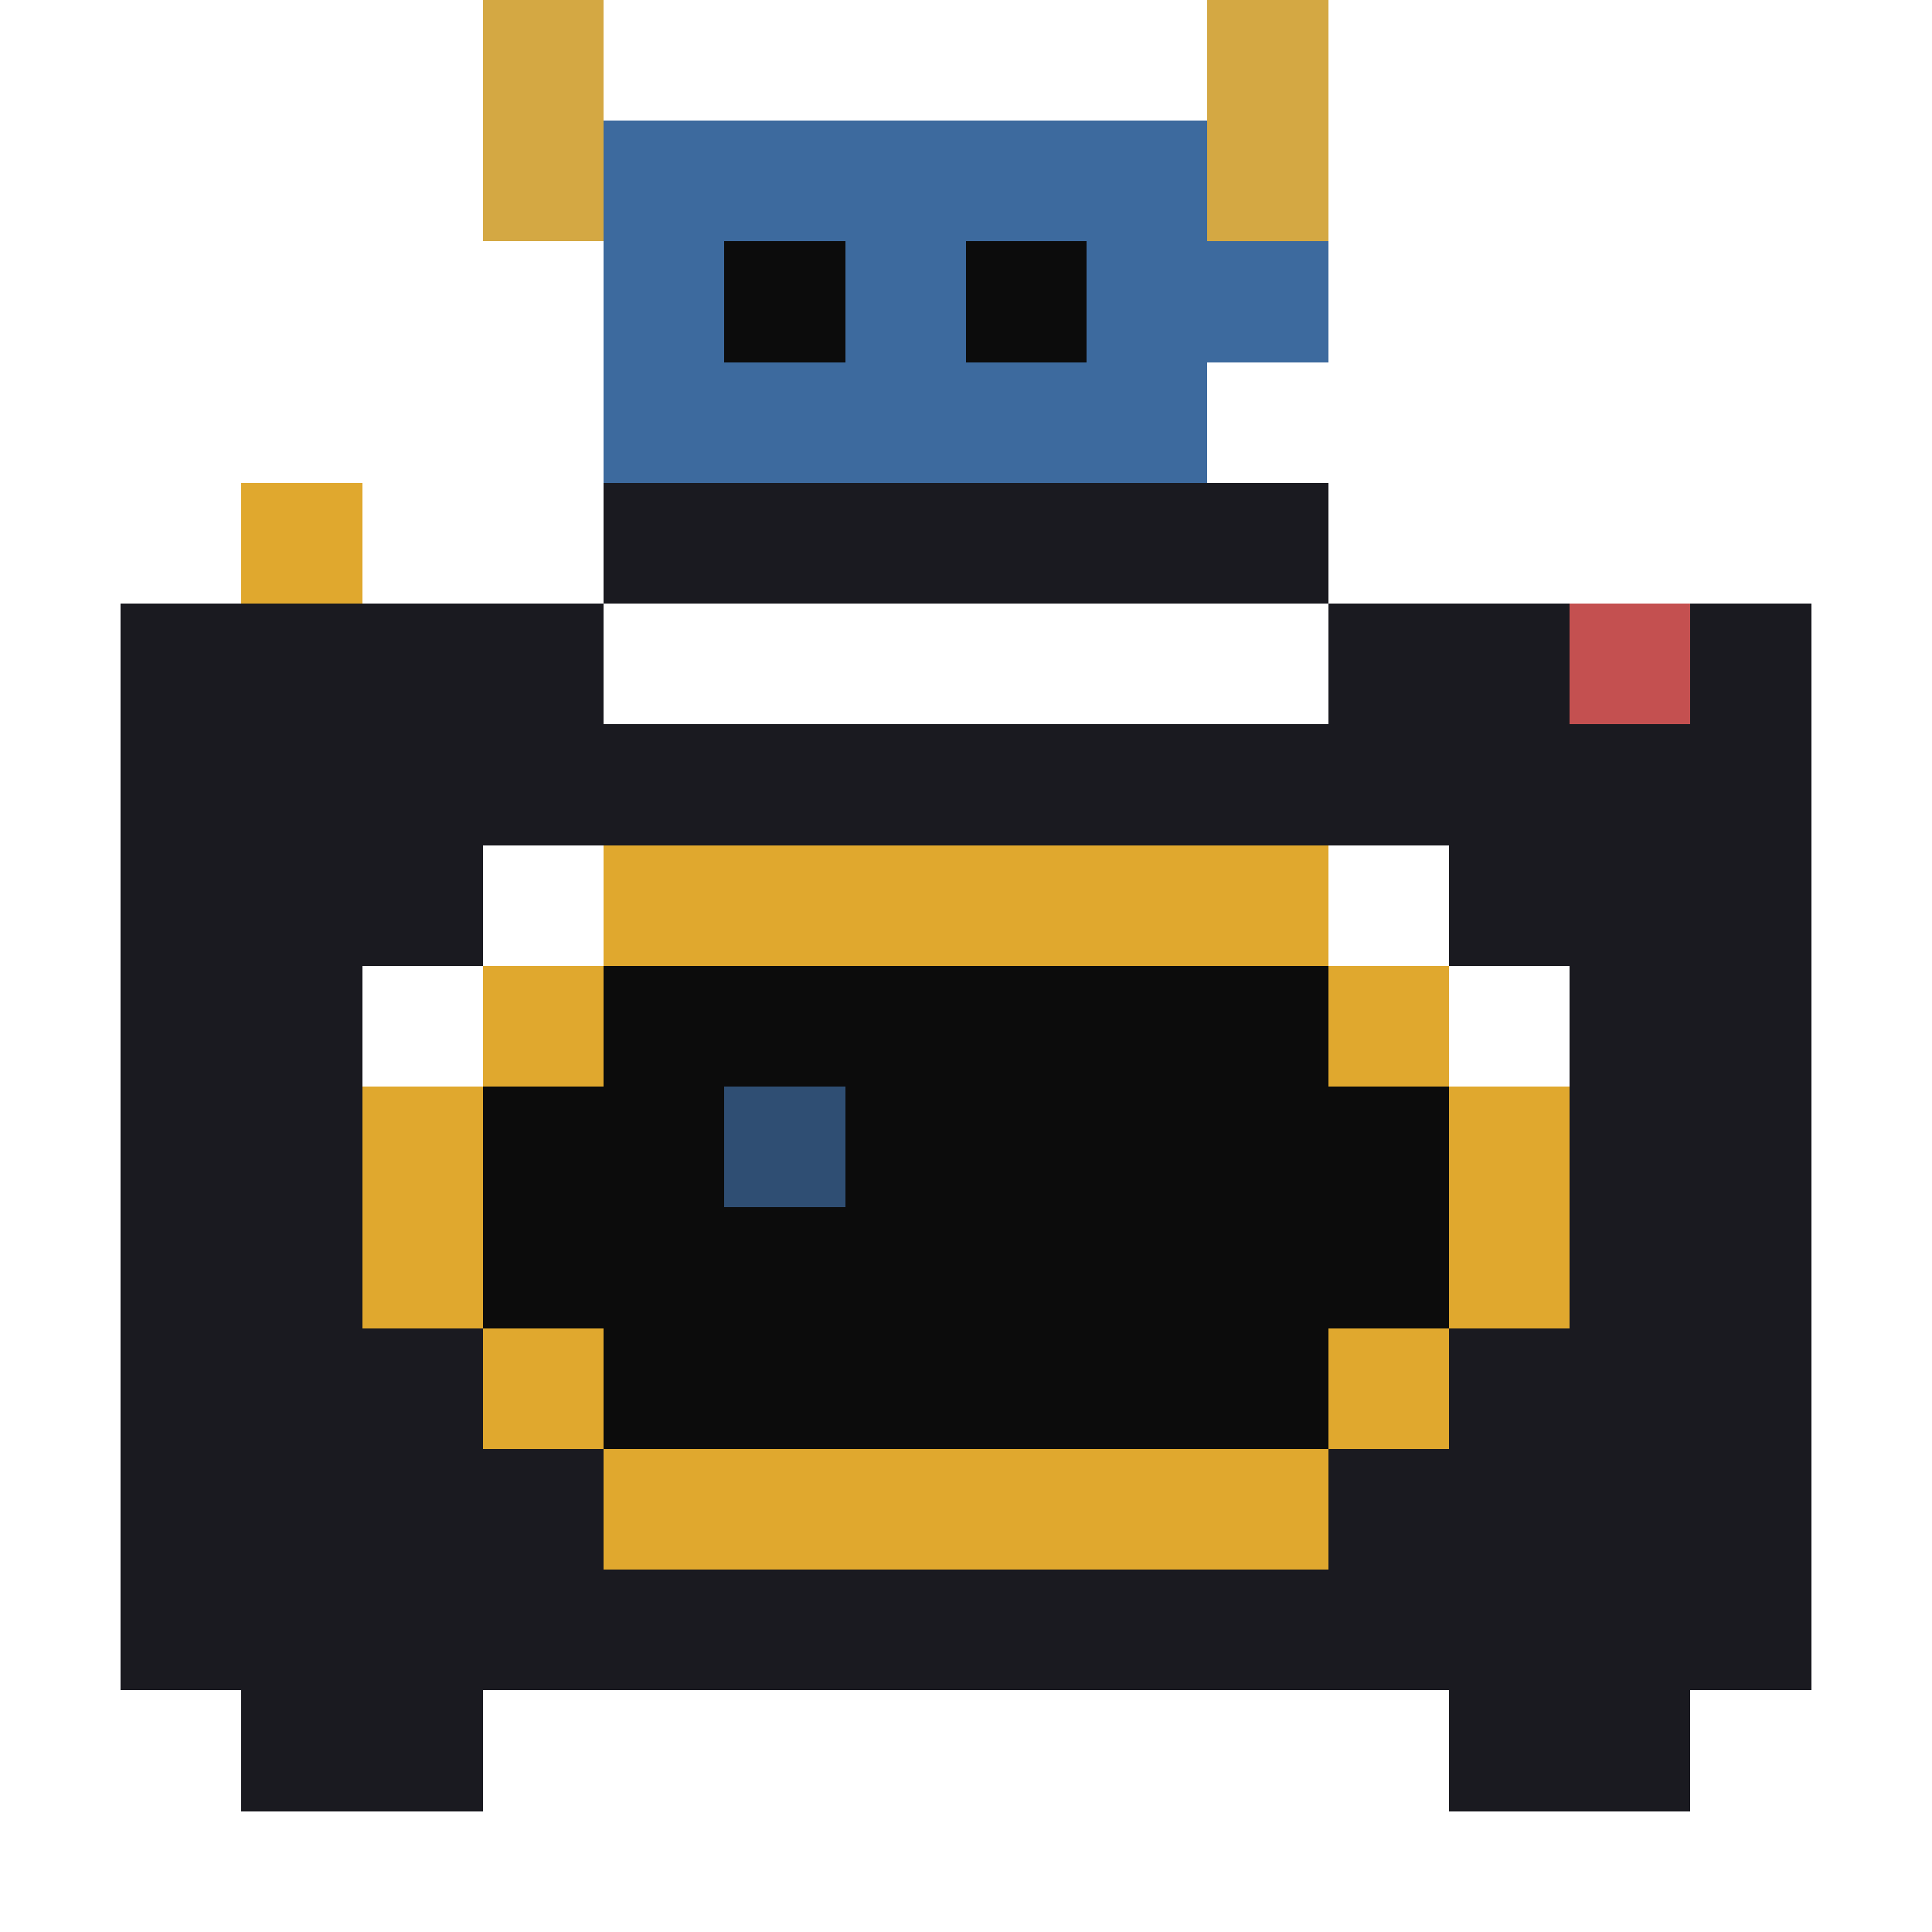
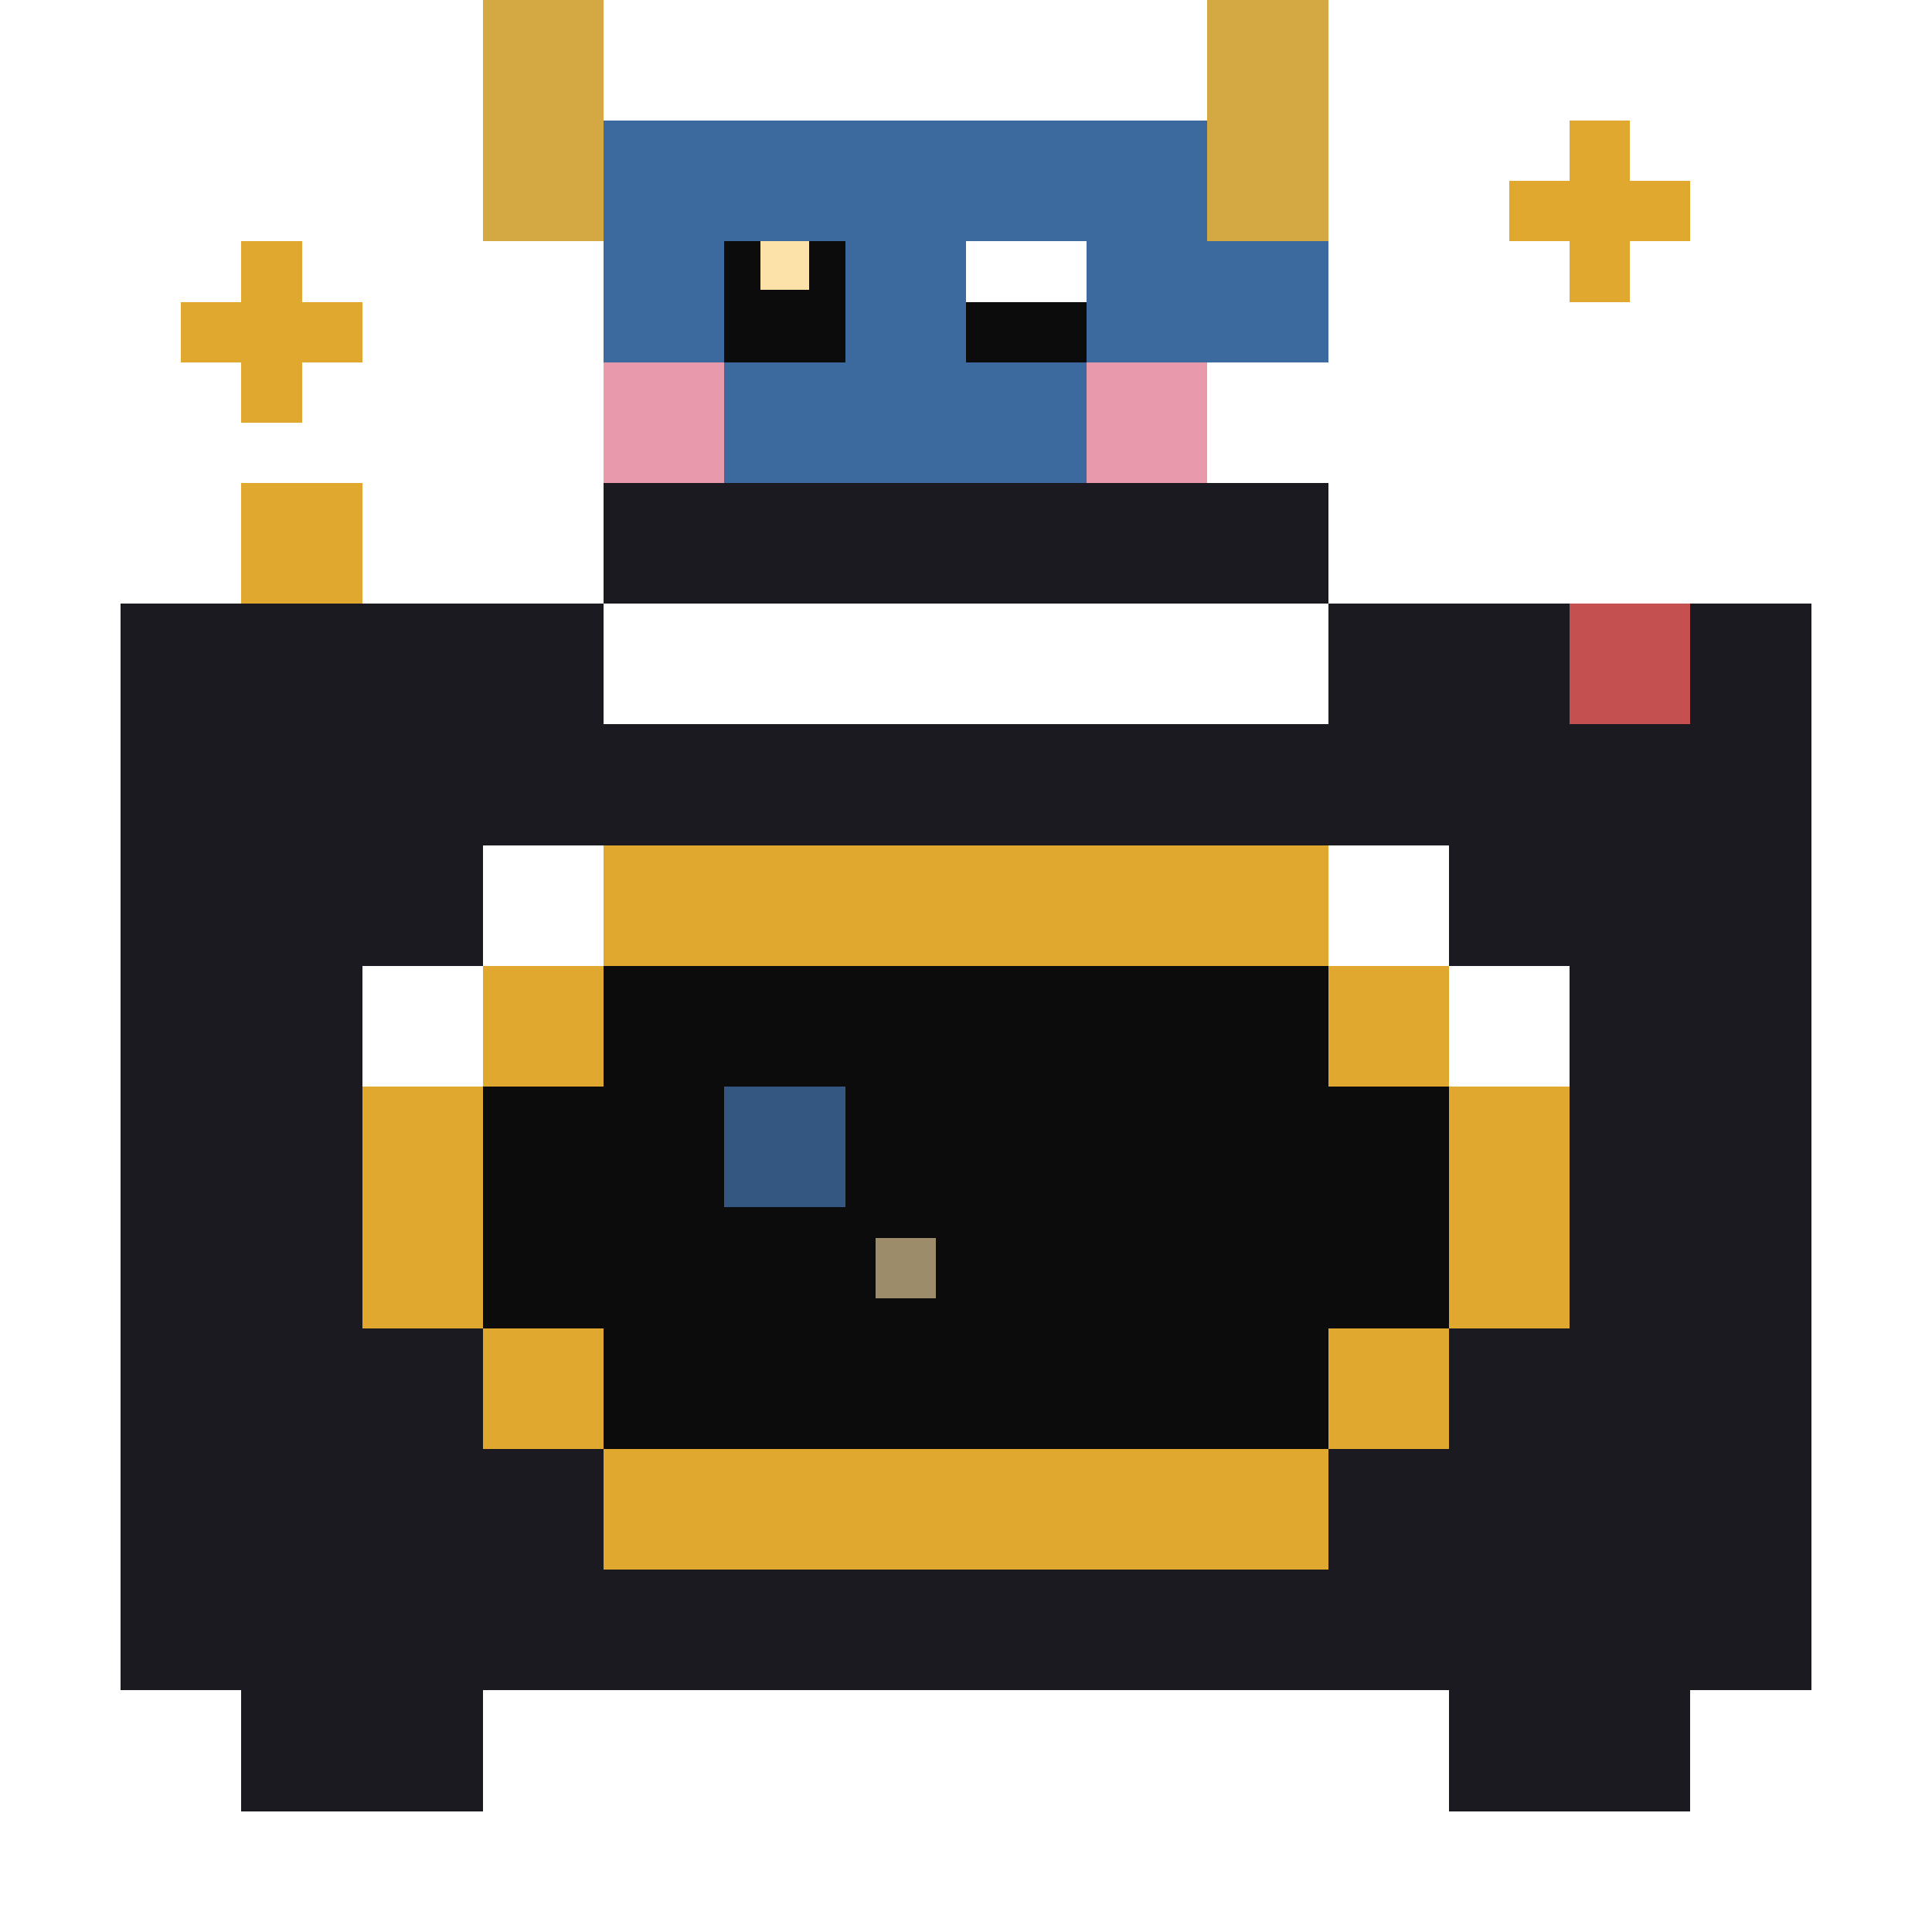
<svg xmlns="http://www.w3.org/2000/svg" viewBox="0 0 32 32" shape-rendering="crispEdges">
  <rect x="8" y="0" width="2" height="2" fill="#d4a843" />
  <rect x="20" y="0" width="2" height="2" fill="#d4a843" />
  <rect x="8" y="2" width="2" height="2" fill="#d4a843" />
-   <rect x="10" y="2" width="2" height="2" fill="#3d6a9e" />
-   <rect x="12" y="2" width="2" height="2" fill="#3d6a9e" />
-   <rect x="14" y="2" width="2" height="2" fill="#3d6a9e" />
-   <rect x="16" y="2" width="2" height="2" fill="#3d6a9e" />
-   <rect x="18" y="2" width="2" height="2" fill="#3d6a9e" />
+   <rect x="10" y="2" width="10" height="2" fill="#3d6a9e" />
  <rect x="20" y="2" width="2" height="2" fill="#d4a843" />
  <rect x="10" y="4" width="2" height="2" fill="#3d6a9e" />
  <rect x="12" y="4" width="2" height="2" fill="#0c0c0c" />
+   <rect x="12.6" y="4" width="0.8" height="0.8" fill="#fce1a8" />
  <rect x="14" y="4" width="2" height="2" fill="#3d6a9e" />
-   <rect x="16" y="4" width="2" height="2" fill="#0c0c0c" />
+   <rect x="16" y="5" width="2" height="1" fill="#0c0c0c" />
  <rect x="18" y="4" width="2" height="2" fill="#3d6a9e" />
  <rect x="20" y="4" width="2" height="2" fill="#3d6a9e" />
-   <rect x="10" y="6" width="2" height="2" fill="#3d6a9e" />
+   <rect x="10" y="6" width="2" height="2" fill="#e89aac" />
  <rect x="12" y="6" width="2" height="2" fill="#3d6a9e" />
  <rect x="14" y="6" width="2" height="2" fill="#3d6a9e" />
  <rect x="16" y="6" width="2" height="2" fill="#3d6a9e" />
-   <rect x="18" y="6" width="2" height="2" fill="#3d6a9e" />
+   <rect x="18" y="6" width="2" height="2" fill="#e89aac" />
+   <rect x="26" y="2" width="1" height="1" fill="#e0a82e" />
+   <rect x="25" y="3" width="3" height="1" fill="#e0a82e" />
+   <rect x="26" y="4" width="1" height="1" fill="#e0a82e" />
+   <rect x="4" y="4" width="1" height="1" fill="#e0a82e" />
+   <rect x="3" y="5" width="3" height="1" fill="#e0a82e" />
+   <rect x="4" y="6" width="1" height="1" fill="#e0a82e" />
  <rect x="10" y="8" width="12" height="2" fill="#1a1a20" />
  <rect x="4" y="8" width="2" height="2" fill="#e0a82e" />
  <rect x="4" y="10" width="2" height="2" fill="#1a1a20" />
  <rect x="26" y="10" width="2" height="2" fill="#c45050" />
  <rect x="2" y="10" width="2" height="2" fill="#1a1a20" />
  <rect x="6" y="10" width="4" height="2" fill="#1a1a20" />
  <rect x="22" y="10" width="4" height="2" fill="#1a1a20" />
  <rect x="28" y="10" width="2" height="2" fill="#1a1a20" />
  <rect x="2" y="12" width="28" height="2" fill="#1a1a20" />
  <rect x="2" y="14" width="6" height="2" fill="#1a1a20" />
  <rect x="24" y="14" width="6" height="2" fill="#1a1a20" />
  <rect x="2" y="16" width="4" height="2" fill="#1a1a20" />
  <rect x="26" y="16" width="4" height="2" fill="#1a1a20" />
  <rect x="2" y="18" width="4" height="2" fill="#1a1a20" />
  <rect x="26" y="18" width="4" height="2" fill="#1a1a20" />
  <rect x="2" y="20" width="4" height="2" fill="#1a1a20" />
  <rect x="26" y="20" width="4" height="2" fill="#1a1a20" />
  <rect x="2" y="22" width="6" height="2" fill="#1a1a20" />
  <rect x="24" y="22" width="6" height="2" fill="#1a1a20" />
  <rect x="2" y="24" width="28" height="2" fill="#1a1a20" />
  <rect x="2" y="26" width="28" height="2" fill="#1a1a20" />
  <rect x="10" y="14" width="12" height="2" fill="#e0a82e" />
  <rect x="8" y="16" width="2" height="2" fill="#e0a82e" />
  <rect x="22" y="16" width="2" height="2" fill="#e0a82e" />
  <rect x="6" y="18" width="2" height="2" fill="#e0a82e" />
  <rect x="24" y="18" width="2" height="2" fill="#e0a82e" />
  <rect x="6" y="20" width="2" height="2" fill="#e0a82e" />
  <rect x="24" y="20" width="2" height="2" fill="#e0a82e" />
  <rect x="8" y="22" width="2" height="2" fill="#e0a82e" />
  <rect x="22" y="22" width="2" height="2" fill="#e0a82e" />
  <rect x="10" y="24" width="12" height="2" fill="#e0a82e" />
  <rect x="10" y="16" width="12" height="2" fill="#0c0c0c" />
  <rect x="8" y="18" width="16" height="2" fill="#0c0c0c" />
  <rect x="8" y="20" width="16" height="2" fill="#0c0c0c" />
  <rect x="10" y="22" width="12" height="2" fill="#0c0c0c" />
-   <rect x="12" y="18" width="2" height="2" fill="#3d6a9e" opacity="0.7" />
+   <rect x="12" y="18" width="2" height="2" fill="#3d6a9e" opacity="0.8" />
+   <rect x="14.5" y="20.5" width="1" height="1" fill="#fce1a8" opacity="0.6" />
  <rect x="4" y="28" width="4" height="2" fill="#1a1a20" />
  <rect x="24" y="28" width="4" height="2" fill="#1a1a20" />
</svg>
